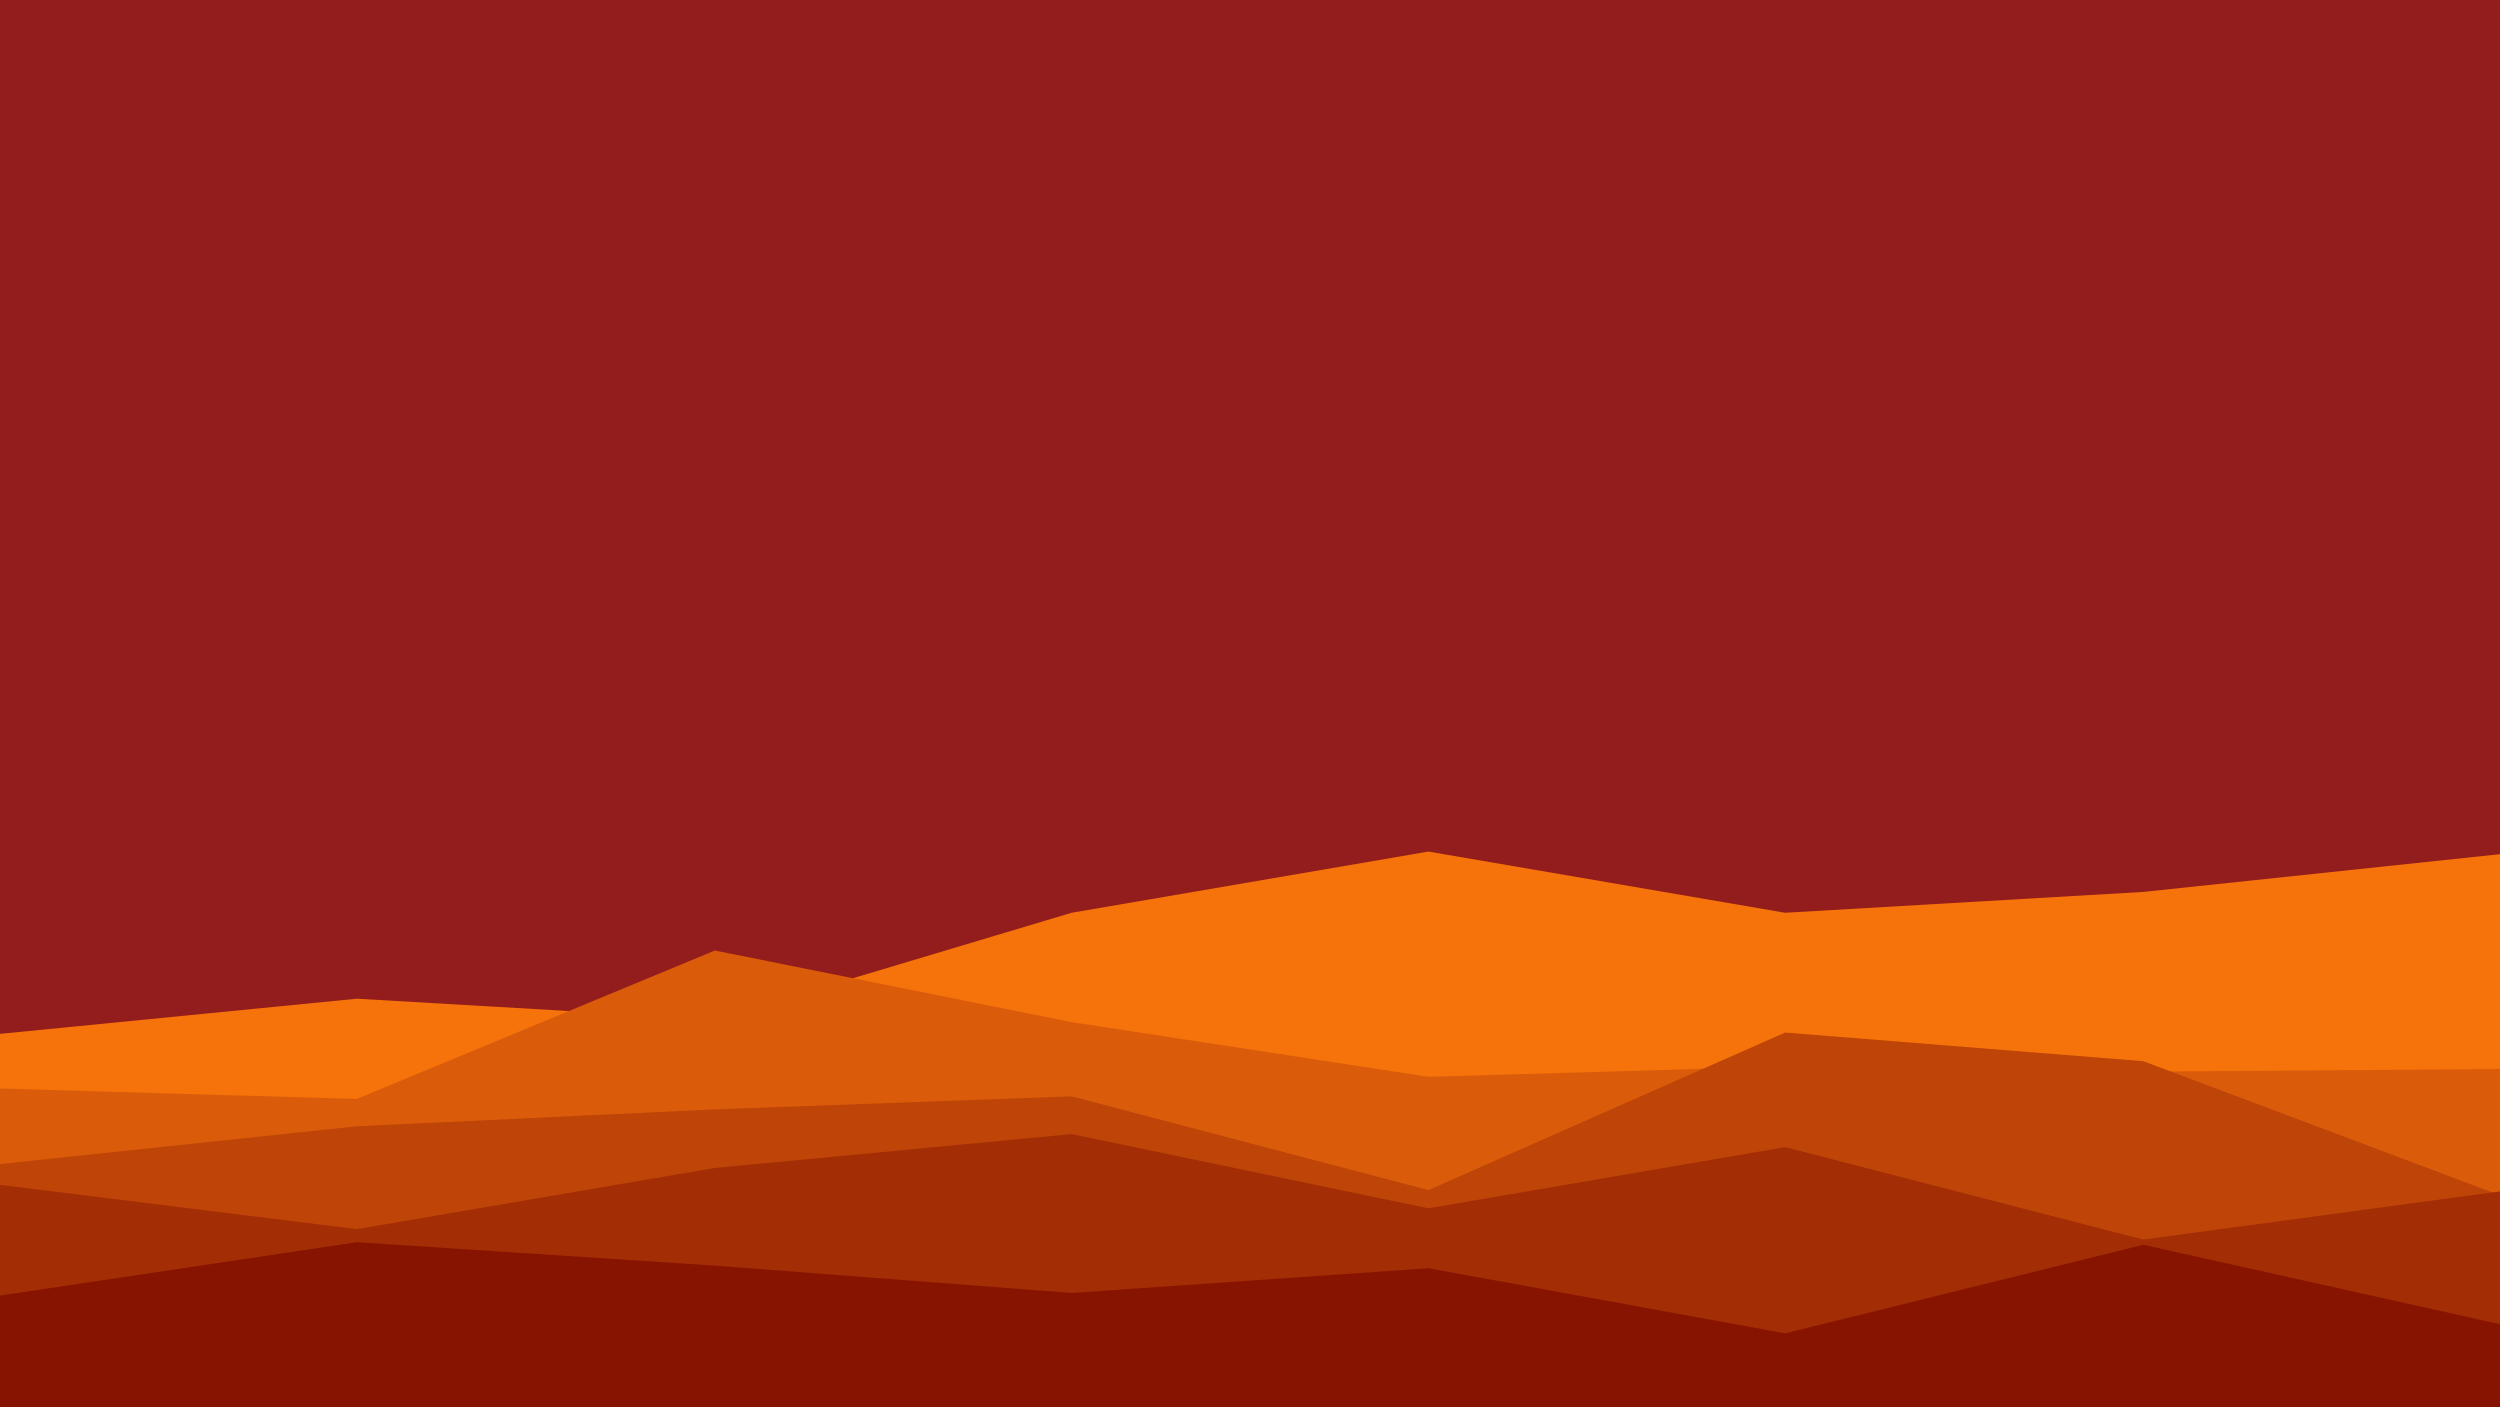
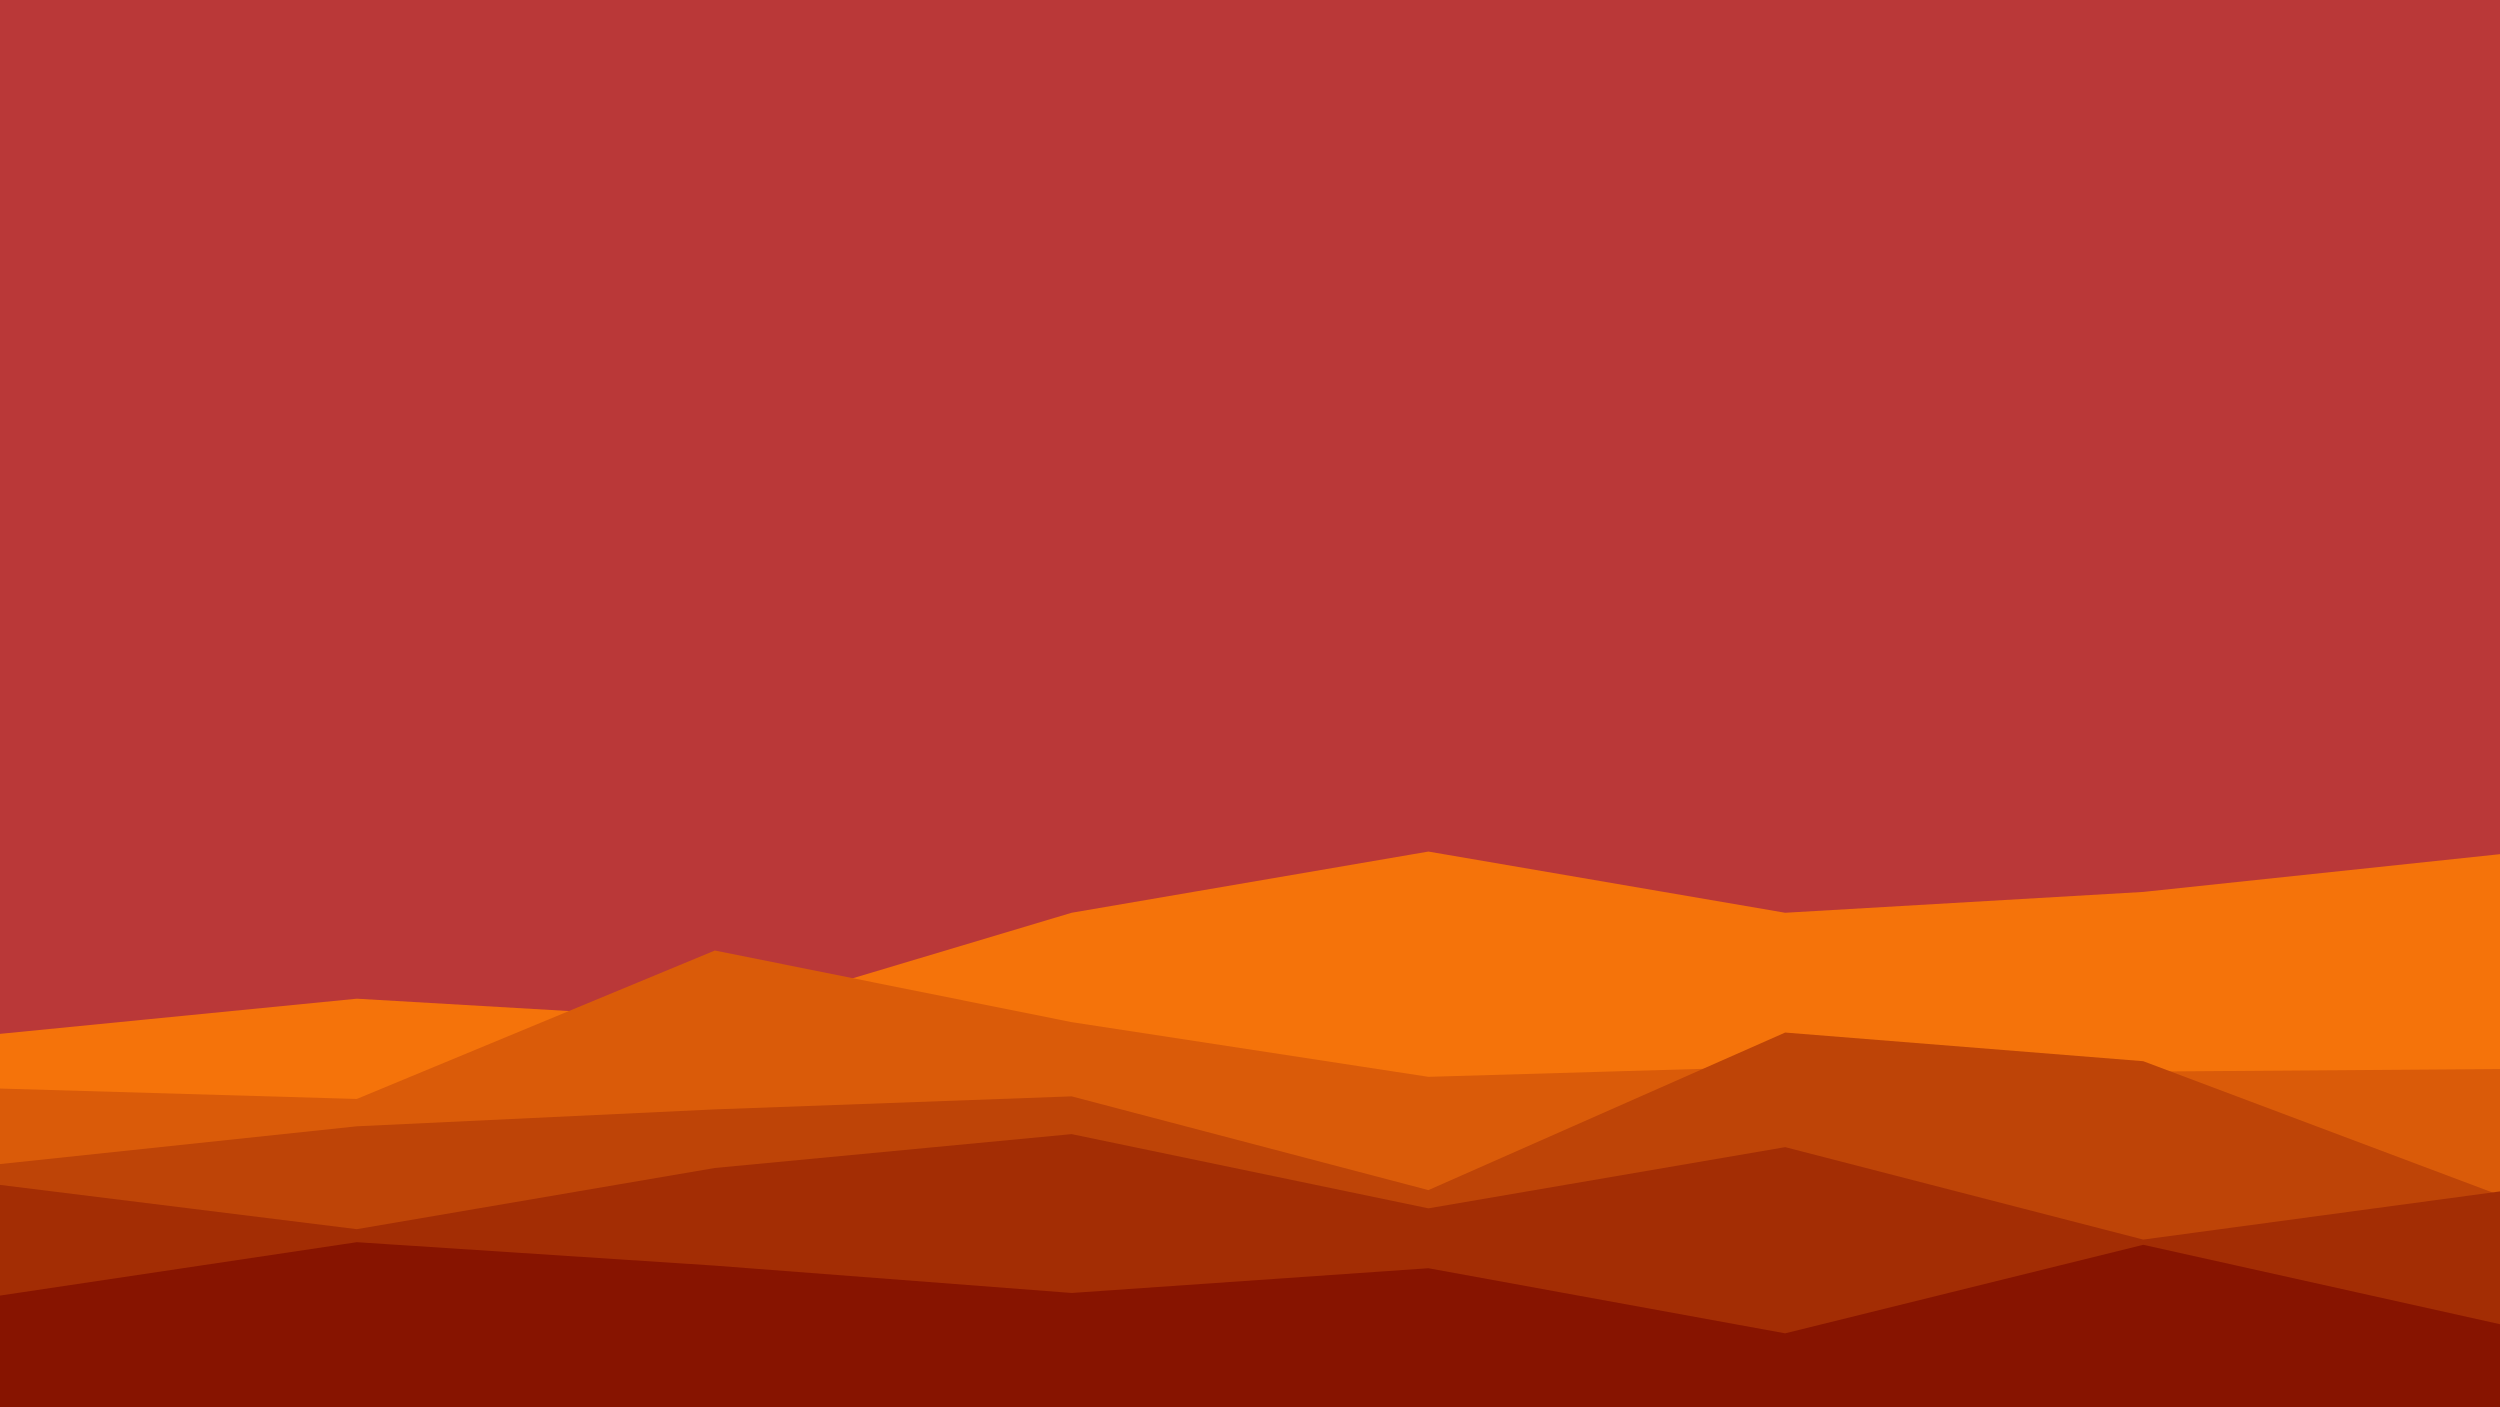
- <svg xmlns="http://www.w3.org/2000/svg" id="visual" viewBox="0 0 1920 1080" width="1920" height="1080" version="1.1">
-   <rect x="0" y="0" width="1920" height="1080" fill="#931C1C" />
-   <path d="M0 794L274 767L549 783L823 701L1097 654L1371 701L1646 685L1920 656L1920 1081L1646 1081L1371 1081L1097 1081L823 1081L549 1081L274 1081L0 1081Z" fill="#f5730a" />
-   <path d="M0 836L274 844L549 730L823 785L1097 827L1371 819L1646 823L1920 821L1920 1081L1646 1081L1371 1081L1097 1081L823 1081L549 1081L274 1081L0 1081Z" fill="#da5b09" />
-   <path d="M0 894L274 865L549 852L823 842L1097 914L1371 793L1646 815L1920 918L1920 1081L1646 1081L1371 1081L1097 1081L823 1081L549 1081L274 1081L0 1081Z" fill="#be4407" />
-   <path d="M0 910L274 944L549 897L823 871L1097 928L1371 881L1646 952L1920 915L1920 1081L1646 1081L1371 1081L1097 1081L823 1081L549 1081L274 1081L0 1081Z" fill="#a32d04" />
-   <path d="M0 995L274 954L549 972L823 993L1097 974L1371 1024L1646 956L1920 1017L1920 1081L1646 1081L1371 1081L1097 1081L823 1081L549 1081L274 1081L0 1081Z" fill="#871400" />
+ <svg xmlns="http://www.w3.org/2000/svg" version="1.1" id="visual" x="0px" y="0px" viewBox="0 0 1920 1080" style="enable-background:new 0 0 1920 1080;" xml:space="preserve">
+   <style type="text/css">
+ 	.st0{fill:#BA3838;}
+ 	.st1{fill:#F5730A;}
+ 	.st2{fill:#DA5B09;}
+ 	.st3{fill:#BE4407;}
+ 	.st4{fill:#A32D04;}
+ 	.st5{fill:#871400;}
+ </style>
+   <rect class="st0" width="1920" height="1080" />
+   <path class="st1" d="M0,794l274-27l275,16l274-82l274-47l274,47l275-16l274-29v425h-274h-275h-274H823H549H274H0V794z" />
+   <path class="st2" d="M0,836l274,8l275-114l274,55l274,42l274-8l275,4l274-2v260h-274h-275h-274H823H549H274H0V836z" />
+   <path class="st3" d="M0,894l274-29l275-13l274-10l274,72l274-121l275,22l274,103v163h-274h-275h-274H823H549H274H0V894z" />
+   <path class="st4" d="M0,910l274,34l275-47l274-26l274,57l274-47l275,71l274-37v166h-274h-275h-274H823H549H274H0V910z" />
+   <path class="st5" d="M0,995l274-41l275,18l274,21l274-19l274,50l275-68l274,61v64h-274h-275h-274H823H549H274H0V995z" />
</svg>
